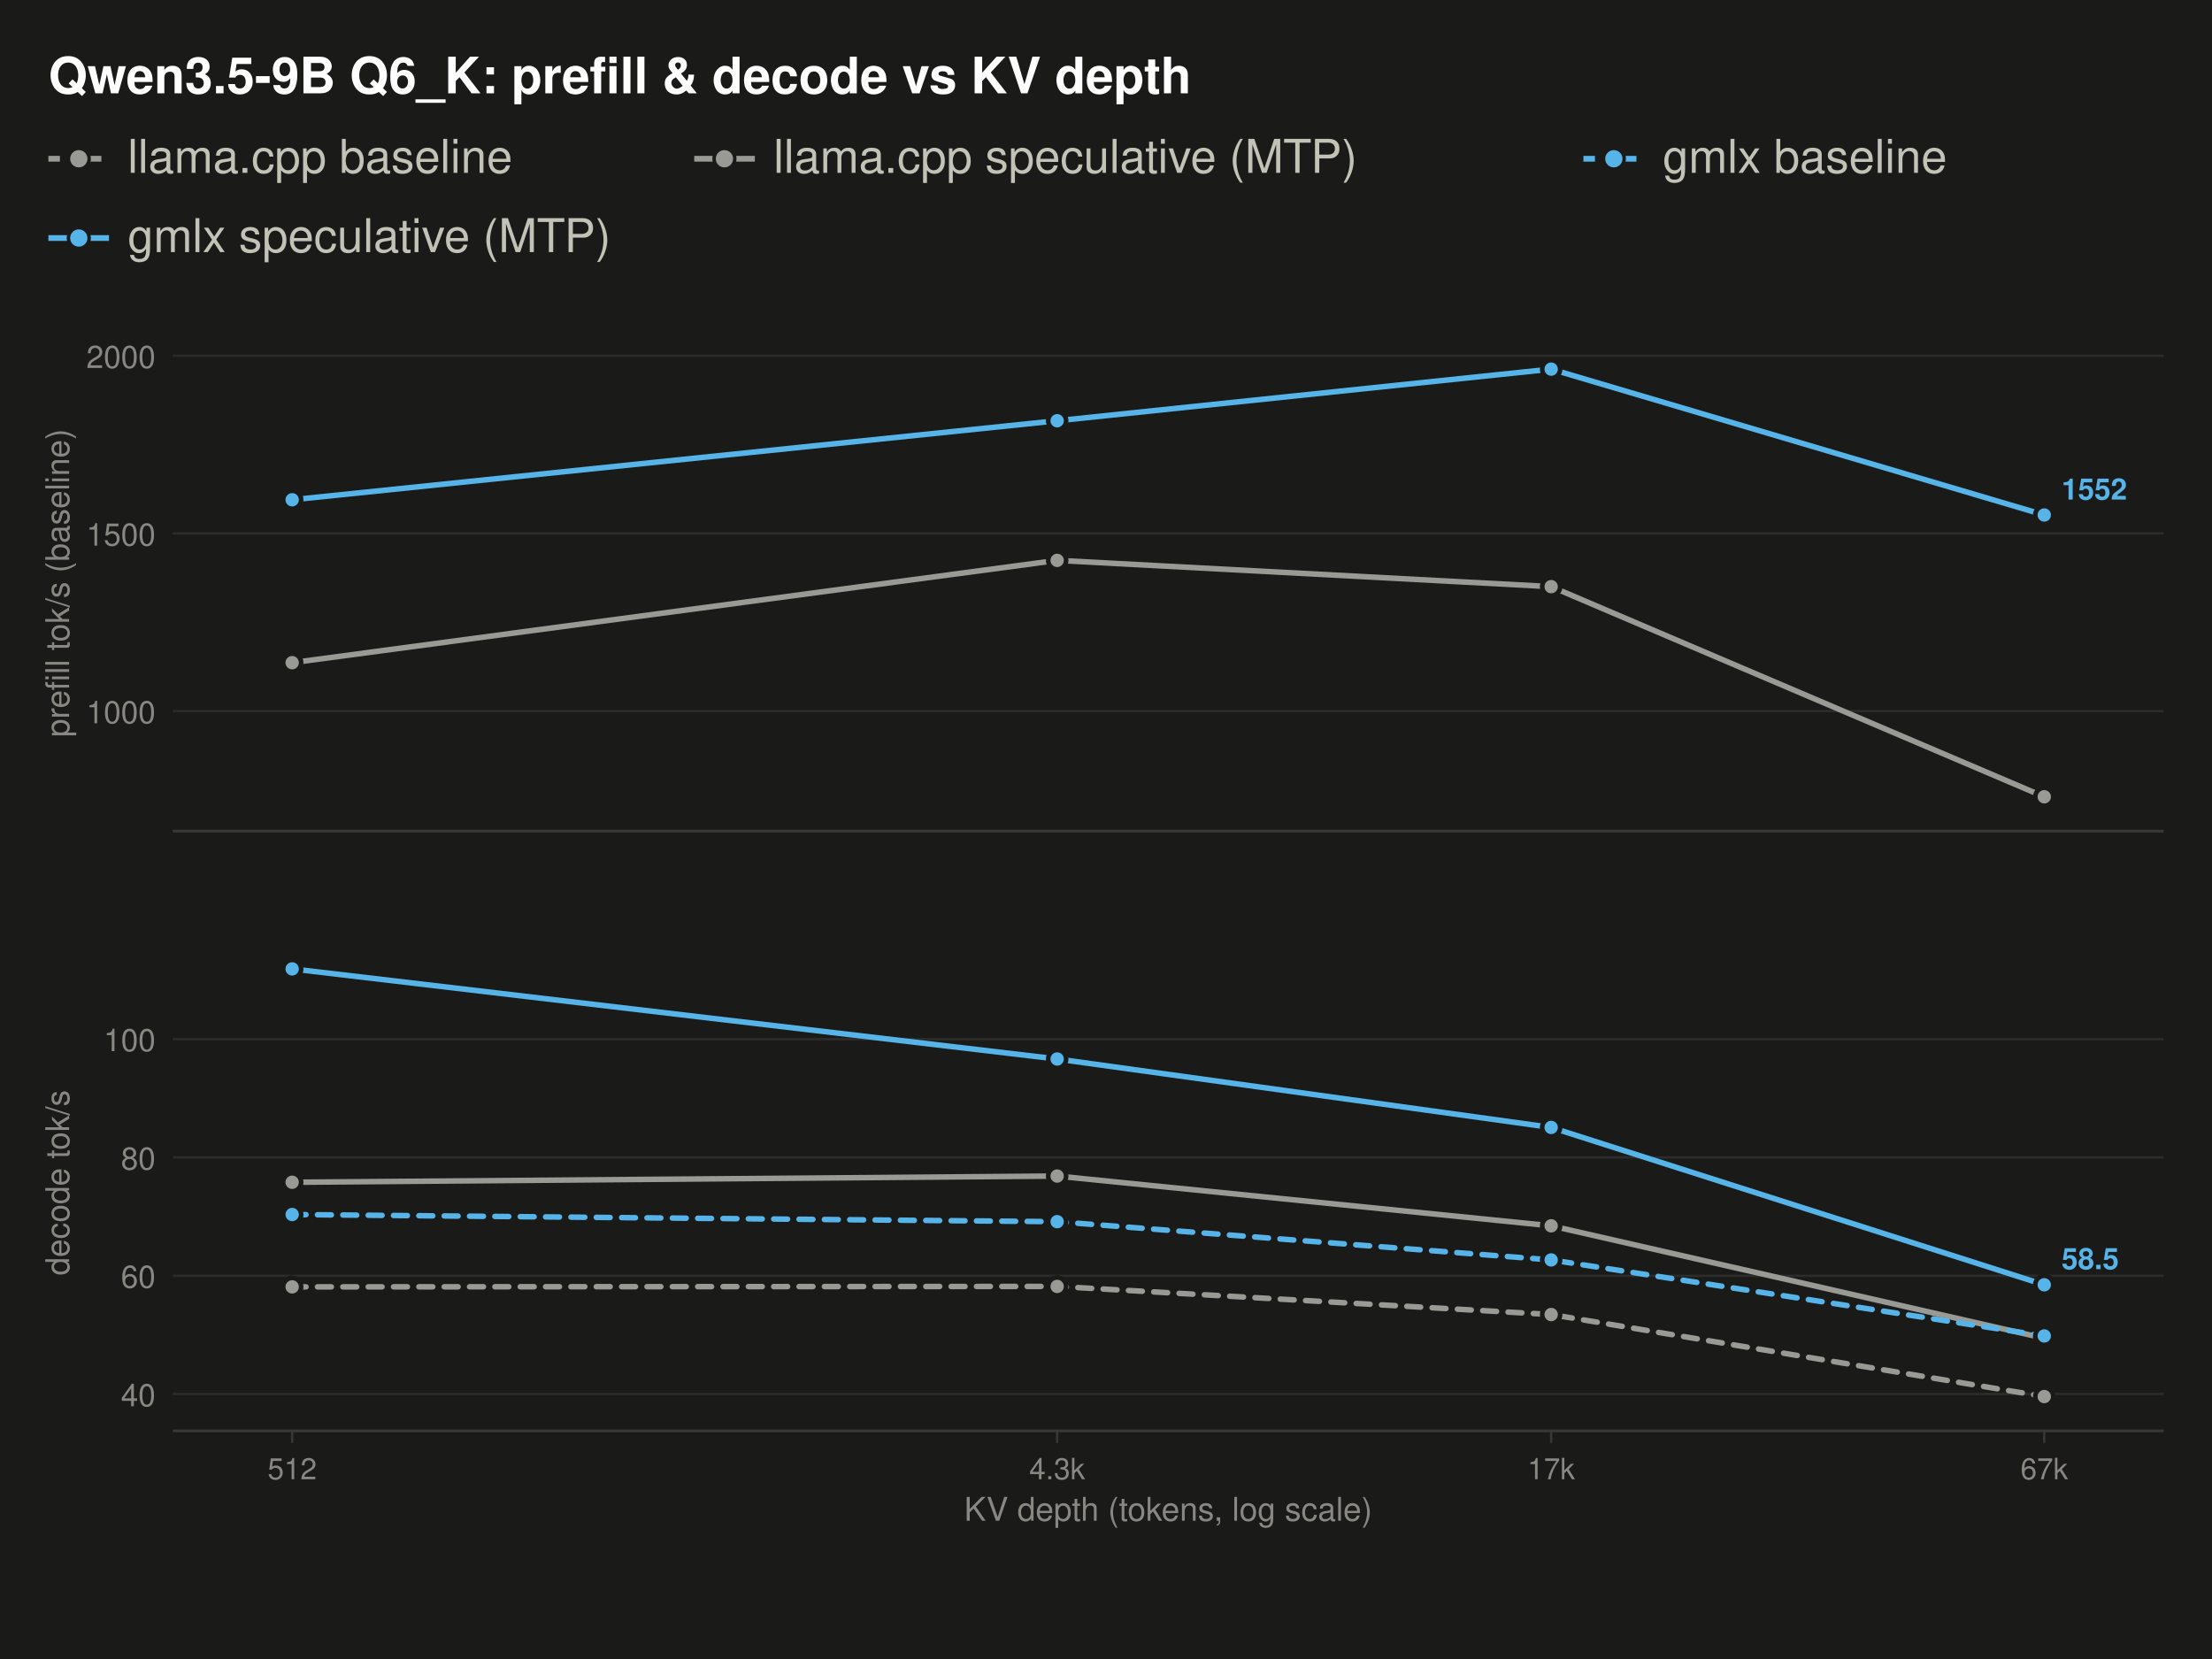
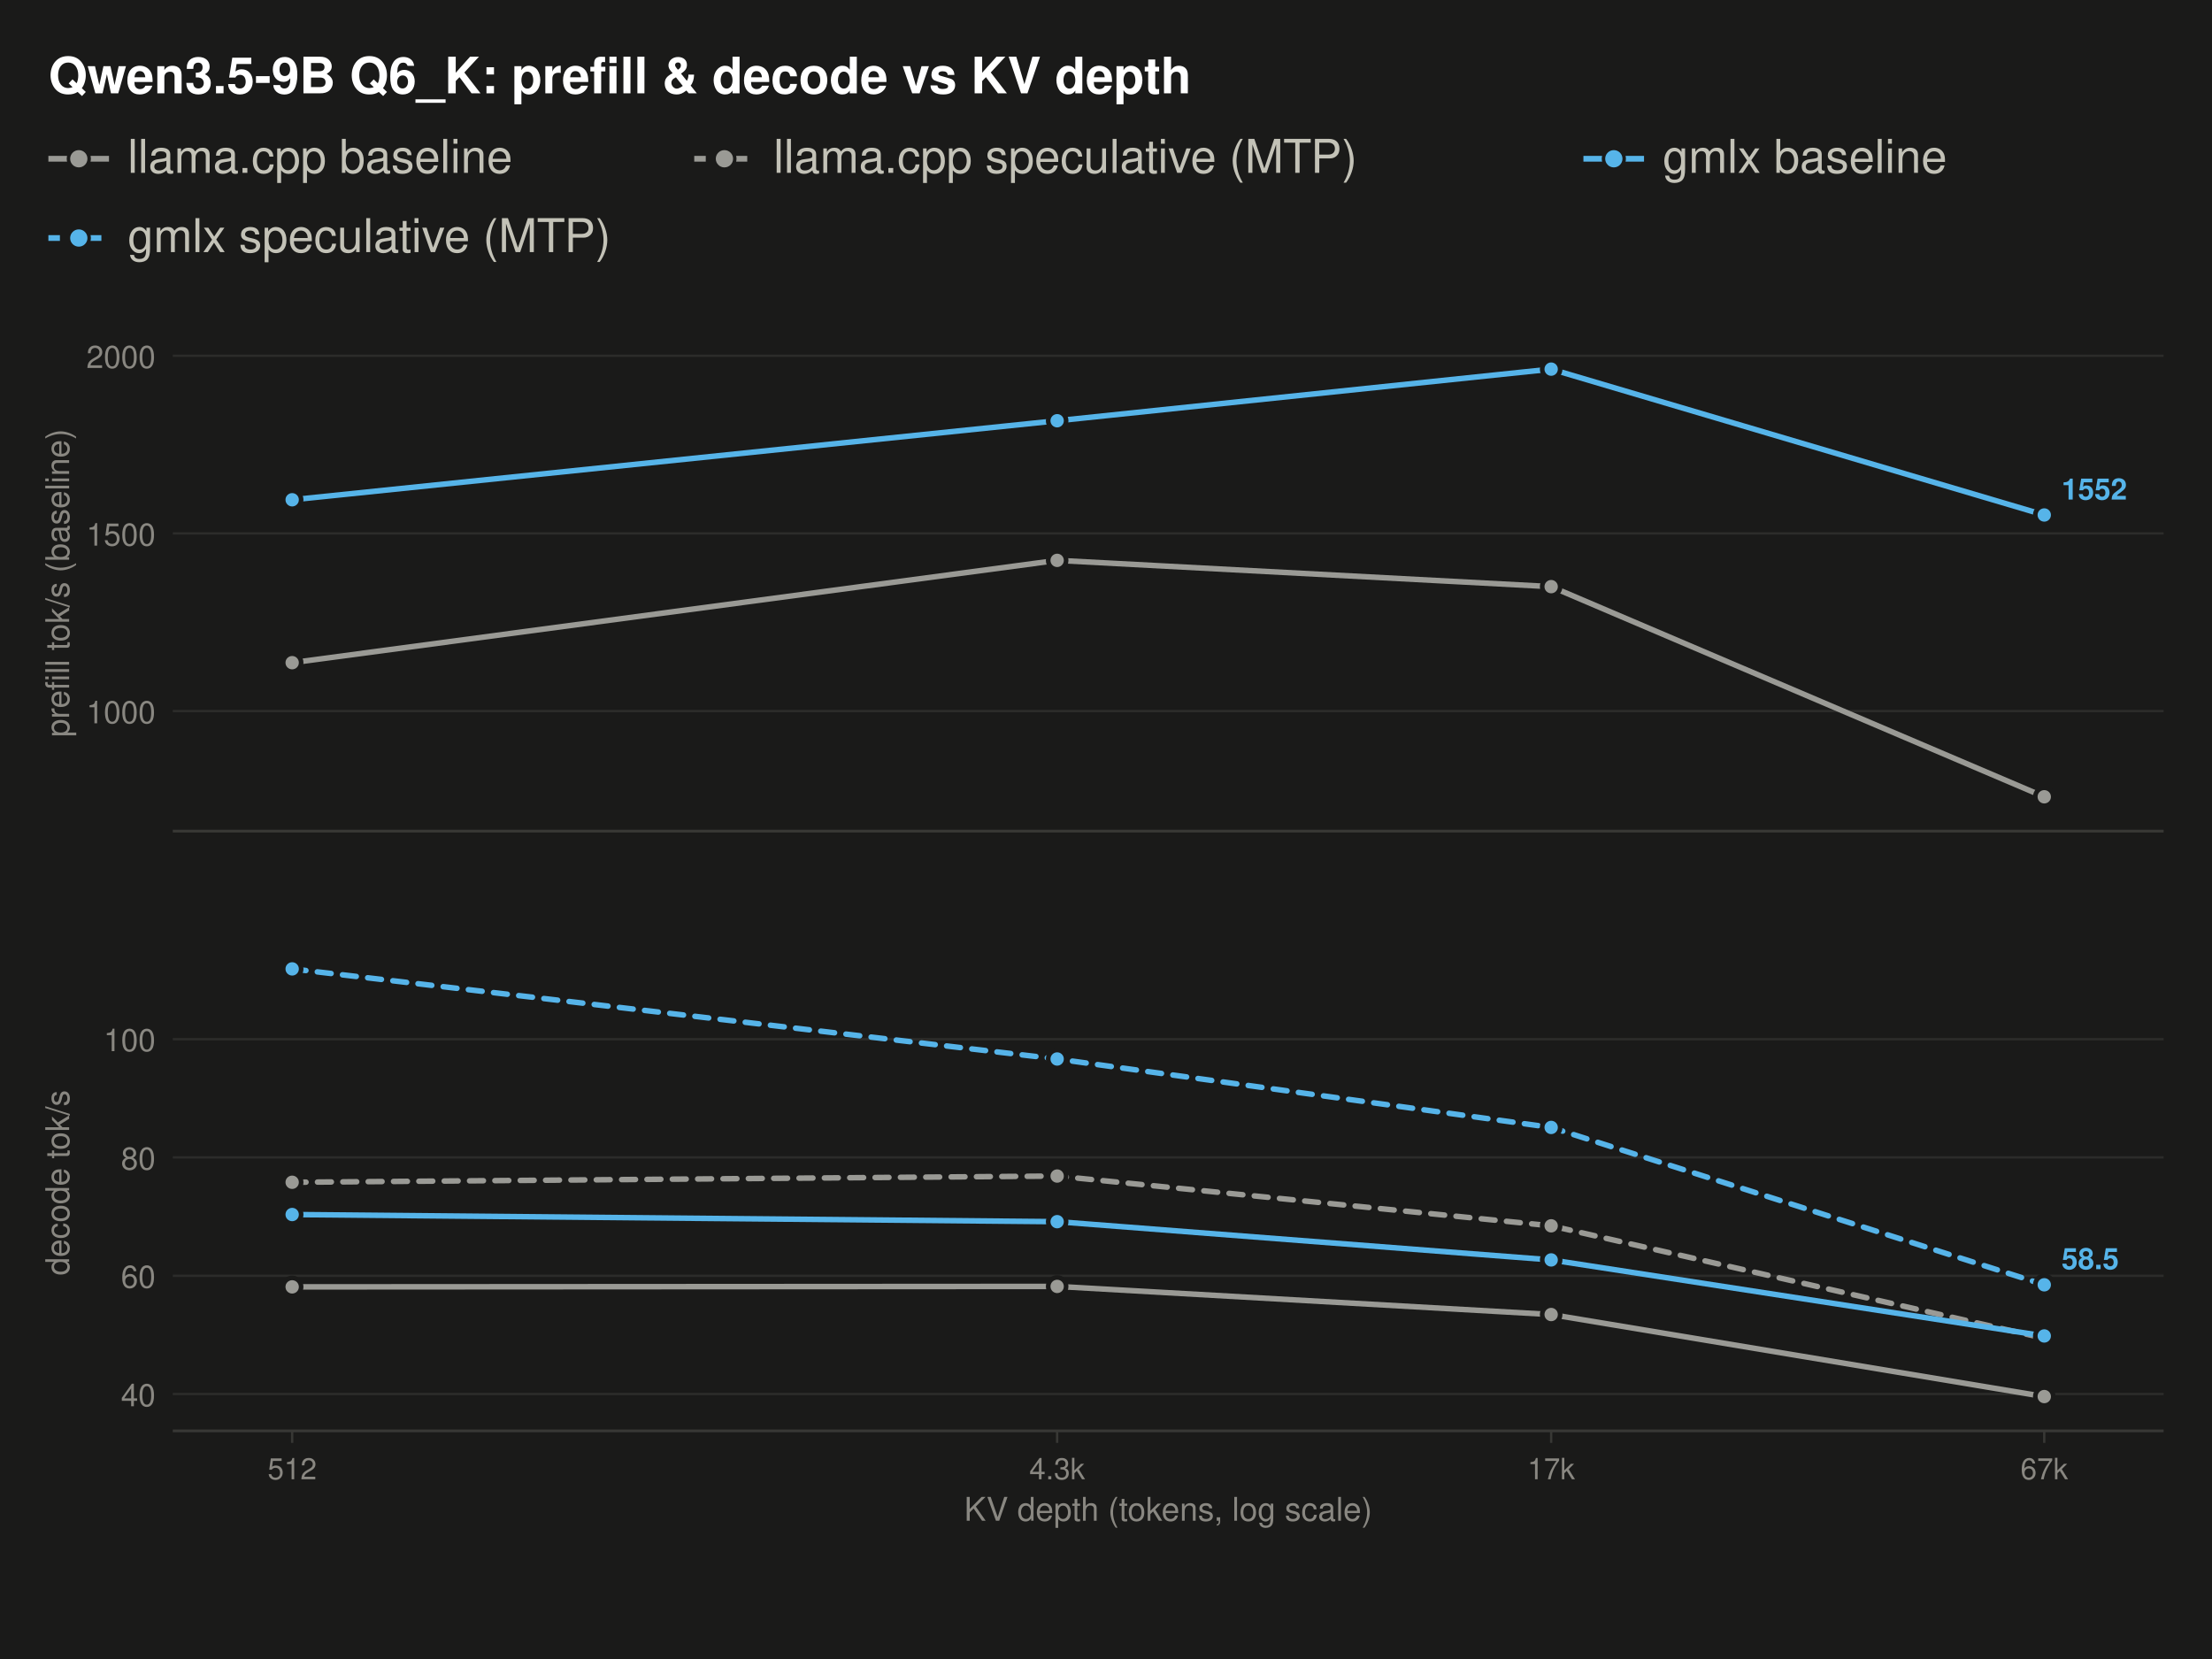
<svg xmlns="http://www.w3.org/2000/svg" width="960" height="720" viewBox="0 0 960 720" font-family="system-ui, -apple-system, 'Segoe UI', Helvetica, Arial, sans-serif">
  <rect x="0" y="0" width="960" height="720" fill="#1a1a19" />
  <text x="21.0" y="40.5" font-size="21.8" fill="#ffffff" font-weight="600">Qwen3.5-9B Q6_K: prefill &amp; decode vs KV depth</text>
-   <line x1="21.0" y1="68.9" x2="47.3" y2="68.9" stroke="#9a9a95" stroke-width="2.5" stroke-dasharray="5,4" />
+   <line x1="21.0" y1="68.9" x2="47.3" y2="68.9" stroke="#9a9a95" stroke-width="2.5" />
  <circle cx="34.2" cy="68.9" r="4.5" fill="#9a9a95" stroke="#1a1a19" stroke-width="1.5" />
  <text x="55.4" y="75.0" font-size="20.2" fill="#c3c2b7">llama.cpp baseline</text>
-   <line x1="301.3" y1="68.9" x2="327.6" y2="68.9" stroke="#9a9a95" stroke-width="2.5" />
+   <line x1="301.3" y1="68.9" x2="327.6" y2="68.9" stroke="#9a9a95" stroke-width="2.5" stroke-dasharray="5,4" />
  <circle cx="314.4" cy="68.9" r="4.5" fill="#9a9a95" stroke="#1a1a19" stroke-width="1.5" />
  <text x="335.7" y="75.0" font-size="20.2" fill="#c3c2b7">llama.cpp speculative (MTP)</text>
-   <line x1="687.2" y1="68.9" x2="713.5" y2="68.9" stroke="#56b4e9" stroke-width="2.5" stroke-dasharray="5,4" />
+   <line x1="687.2" y1="68.9" x2="713.5" y2="68.9" stroke="#56b4e9" stroke-width="2.5" />
  <circle cx="700.4" cy="68.9" r="4.5" fill="#56b4e9" stroke="#1a1a19" stroke-width="1.5" />
  <text x="721.6" y="75.0" font-size="20.2" fill="#c3c2b7">gmlx baseline</text>
-   <line x1="21.0" y1="103.3" x2="47.3" y2="103.3" stroke="#56b4e9" stroke-width="2.5" />
+   <line x1="21.0" y1="103.3" x2="47.3" y2="103.3" stroke="#56b4e9" stroke-width="2.5" stroke-dasharray="5,4" />
  <circle cx="34.2" cy="103.3" r="4.5" fill="#56b4e9" stroke="#1a1a19" stroke-width="1.5" />
  <text x="55.4" y="109.4" font-size="20.2" fill="#c3c2b7">gmlx speculative (MTP)</text>
  <line x1="75.0" y1="308.6" x2="939.0" y2="308.6" stroke="#2c2c2a" stroke-width="1.0" />
  <text x="67.5" y="313.9" font-size="13.5" fill="#898781" text-anchor="end" style="font-variant-numeric: tabular-nums">1000</text>
  <line x1="75.0" y1="231.5" x2="939.0" y2="231.5" stroke="#2c2c2a" stroke-width="1.0" />
  <text x="67.5" y="236.8" font-size="13.5" fill="#898781" text-anchor="end" style="font-variant-numeric: tabular-nums">1500</text>
  <line x1="75.0" y1="154.4" x2="939.0" y2="154.4" stroke="#2c2c2a" stroke-width="1.0" />
  <text x="67.5" y="159.7" font-size="13.5" fill="#898781" text-anchor="end" style="font-variant-numeric: tabular-nums">2000</text>
  <line x1="75.0" y1="360.7" x2="939.0" y2="360.7" stroke="#383835" stroke-width="1.2" />
  <line x1="126.8" y1="360.7" x2="126.8" y2="360.7" stroke="#383835" stroke-width="1.0" />
  <line x1="458.8" y1="360.7" x2="458.8" y2="360.7" stroke="#383835" stroke-width="1.0" />
  <line x1="673.2" y1="360.7" x2="673.2" y2="360.7" stroke="#383835" stroke-width="1.0" />
  <line x1="887.2" y1="360.7" x2="887.2" y2="360.7" stroke="#383835" stroke-width="1.0" />
  <path d="M126.8,287.6 L458.8,243.2 L673.2,254.6 L887.2,345.8" fill="none" stroke="#9a9a95" stroke-width="2.4" stroke-linejoin="round" stroke-linecap="round" />
  <circle cx="126.8" cy="287.6" r="3.9" fill="#9a9a95" stroke="#1a1a19" stroke-width="2.0" />
  <circle cx="458.8" cy="243.2" r="3.9" fill="#9a9a95" stroke="#1a1a19" stroke-width="2.0" />
  <circle cx="673.2" cy="254.6" r="3.9" fill="#9a9a95" stroke="#1a1a19" stroke-width="2.0" />
  <circle cx="887.2" cy="345.8" r="3.9" fill="#9a9a95" stroke="#1a1a19" stroke-width="2.0" />
  <path d="M126.8,216.9 L458.8,182.6 L673.2,160.2 L887.2,223.5" fill="none" stroke="#56b4e9" stroke-width="2.4" stroke-linejoin="round" stroke-linecap="round" />
  <circle cx="126.8" cy="216.9" r="3.9" fill="#56b4e9" stroke="#1a1a19" stroke-width="2.0" />
  <circle cx="458.8" cy="182.6" r="3.9" fill="#56b4e9" stroke="#1a1a19" stroke-width="2.0" />
  <circle cx="673.2" cy="160.2" r="3.9" fill="#56b4e9" stroke="#1a1a19" stroke-width="2.0" />
  <circle cx="887.2" cy="223.5" r="3.9" fill="#56b4e9" stroke="#1a1a19" stroke-width="2.0" />
  <text x="894.7" y="216.8" font-size="12.8" fill="#56b4e9" font-weight="600" style="font-variant-numeric: tabular-nums">1552</text>
  <text x="30.0" y="253.0" font-size="14.2" fill="#898781" text-anchor="middle" transform="rotate(-90.0 30.0 253.0)">prefill tok/s (baseline)</text>
  <line x1="75.0" y1="605.0" x2="939.0" y2="605.0" stroke="#2c2c2a" stroke-width="1.0" />
  <text x="67.5" y="610.3" font-size="13.5" fill="#898781" text-anchor="end" style="font-variant-numeric: tabular-nums">40</text>
  <line x1="75.0" y1="553.7" x2="939.0" y2="553.7" stroke="#2c2c2a" stroke-width="1.0" />
  <text x="67.5" y="558.9" font-size="13.5" fill="#898781" text-anchor="end" style="font-variant-numeric: tabular-nums">60</text>
  <line x1="75.0" y1="502.3" x2="939.0" y2="502.3" stroke="#2c2c2a" stroke-width="1.0" />
  <text x="67.5" y="507.6" font-size="13.5" fill="#898781" text-anchor="end" style="font-variant-numeric: tabular-nums">80</text>
  <line x1="75.0" y1="451.0" x2="939.0" y2="451.0" stroke="#2c2c2a" stroke-width="1.0" />
  <text x="67.5" y="456.2" font-size="13.5" fill="#898781" text-anchor="end" style="font-variant-numeric: tabular-nums">100</text>
  <line x1="75.0" y1="621.0" x2="939.0" y2="621.0" stroke="#383835" stroke-width="1.2" />
  <line x1="126.8" y1="621.0" x2="126.8" y2="626.2" stroke="#383835" stroke-width="1.0" />
  <text x="126.8" y="642.0" font-size="12.8" fill="#898781" text-anchor="middle" style="font-variant-numeric: tabular-nums">512</text>
  <line x1="458.8" y1="621.0" x2="458.8" y2="626.2" stroke="#383835" stroke-width="1.0" />
  <text x="458.8" y="642.0" font-size="12.8" fill="#898781" text-anchor="middle" style="font-variant-numeric: tabular-nums">4.3k</text>
  <line x1="673.2" y1="621.0" x2="673.2" y2="626.2" stroke="#383835" stroke-width="1.0" />
  <text x="673.2" y="642.0" font-size="12.8" fill="#898781" text-anchor="middle" style="font-variant-numeric: tabular-nums">17k</text>
  <line x1="887.2" y1="621.0" x2="887.2" y2="626.2" stroke="#383835" stroke-width="1.0" />
  <text x="887.2" y="642.0" font-size="12.8" fill="#898781" text-anchor="middle" style="font-variant-numeric: tabular-nums">67k</text>
-   <path d="M126.8,558.5 L458.8,558.3 L673.2,570.5 L887.2,606.1" fill="none" stroke="#9a9a95" stroke-width="2.4" stroke-dasharray="6,5" stroke-linejoin="round" stroke-linecap="round" />
+   <path d="M126.8,558.5 L458.8,558.3 L673.2,570.5 L887.2,606.1" fill="none" stroke="#9a9a95" stroke-width="2.4" stroke-linejoin="round" stroke-linecap="round" />
  <circle cx="126.8" cy="558.5" r="3.9" fill="#9a9a95" stroke="#1a1a19" stroke-width="2.0" />
  <circle cx="458.8" cy="558.3" r="3.9" fill="#9a9a95" stroke="#1a1a19" stroke-width="2.0" />
  <circle cx="673.2" cy="570.5" r="3.9" fill="#9a9a95" stroke="#1a1a19" stroke-width="2.0" />
  <circle cx="887.2" cy="606.1" r="3.9" fill="#9a9a95" stroke="#1a1a19" stroke-width="2.0" />
-   <path d="M126.8,513.1 L458.8,510.4 L673.2,532.0 L887.2,580.8" fill="none" stroke="#9a9a95" stroke-width="2.4" stroke-linejoin="round" stroke-linecap="round" />
+   <path d="M126.8,513.1 L458.8,510.4 L673.2,532.0 L887.2,580.8" fill="none" stroke="#9a9a95" stroke-width="2.4" stroke-dasharray="6,5" stroke-linejoin="round" stroke-linecap="round" />
  <circle cx="126.8" cy="513.1" r="3.9" fill="#9a9a95" stroke="#1a1a19" stroke-width="2.0" />
  <circle cx="458.8" cy="510.4" r="3.9" fill="#9a9a95" stroke="#1a1a19" stroke-width="2.0" />
  <circle cx="673.2" cy="532.0" r="3.9" fill="#9a9a95" stroke="#1a1a19" stroke-width="2.0" />
  <circle cx="887.2" cy="580.8" r="3.9" fill="#9a9a95" stroke="#1a1a19" stroke-width="2.0" />
-   <path d="M126.8,527.1 L458.8,530.2 L673.2,546.8 L887.2,579.8" fill="none" stroke="#56b4e9" stroke-width="2.4" stroke-dasharray="6,5" stroke-linejoin="round" stroke-linecap="round" />
+   <path d="M126.8,527.1 L458.8,530.2 L673.2,546.8 L887.2,579.8" fill="none" stroke="#56b4e9" stroke-width="2.4" stroke-linejoin="round" stroke-linecap="round" />
  <circle cx="126.8" cy="527.1" r="3.9" fill="#56b4e9" stroke="#1a1a19" stroke-width="2.0" />
  <circle cx="458.8" cy="530.2" r="3.9" fill="#56b4e9" stroke="#1a1a19" stroke-width="2.0" />
  <circle cx="673.2" cy="546.8" r="3.9" fill="#56b4e9" stroke="#1a1a19" stroke-width="2.0" />
  <circle cx="887.2" cy="579.8" r="3.9" fill="#56b4e9" stroke="#1a1a19" stroke-width="2.0" />
-   <path d="M126.8,420.5 L458.8,459.6 L673.2,489.3 L887.2,557.6" fill="none" stroke="#56b4e9" stroke-width="2.4" stroke-linejoin="round" stroke-linecap="round" />
+   <path d="M126.8,420.5 L458.8,459.6 L673.2,489.3 L887.2,557.6" fill="none" stroke="#56b4e9" stroke-width="2.4" stroke-dasharray="6,5" stroke-linejoin="round" stroke-linecap="round" />
  <circle cx="126.8" cy="420.5" r="3.9" fill="#56b4e9" stroke="#1a1a19" stroke-width="2.0" />
  <circle cx="458.8" cy="459.6" r="3.9" fill="#56b4e9" stroke="#1a1a19" stroke-width="2.0" />
  <circle cx="673.2" cy="489.3" r="3.9" fill="#56b4e9" stroke="#1a1a19" stroke-width="2.0" />
  <circle cx="887.2" cy="557.6" r="3.9" fill="#56b4e9" stroke="#1a1a19" stroke-width="2.0" />
  <text x="894.7" y="550.8" font-size="12.8" fill="#56b4e9" font-weight="600" style="font-variant-numeric: tabular-nums">58.5</text>
  <text x="30.0" y="513.3" font-size="14.2" fill="#898781" text-anchor="middle" transform="rotate(-90.0 30.0 513.3)">decode tok/s</text>
  <text x="507.0" y="660.0" font-size="14.2" fill="#898781" text-anchor="middle">KV depth (tokens, log scale)</text>
</svg>
